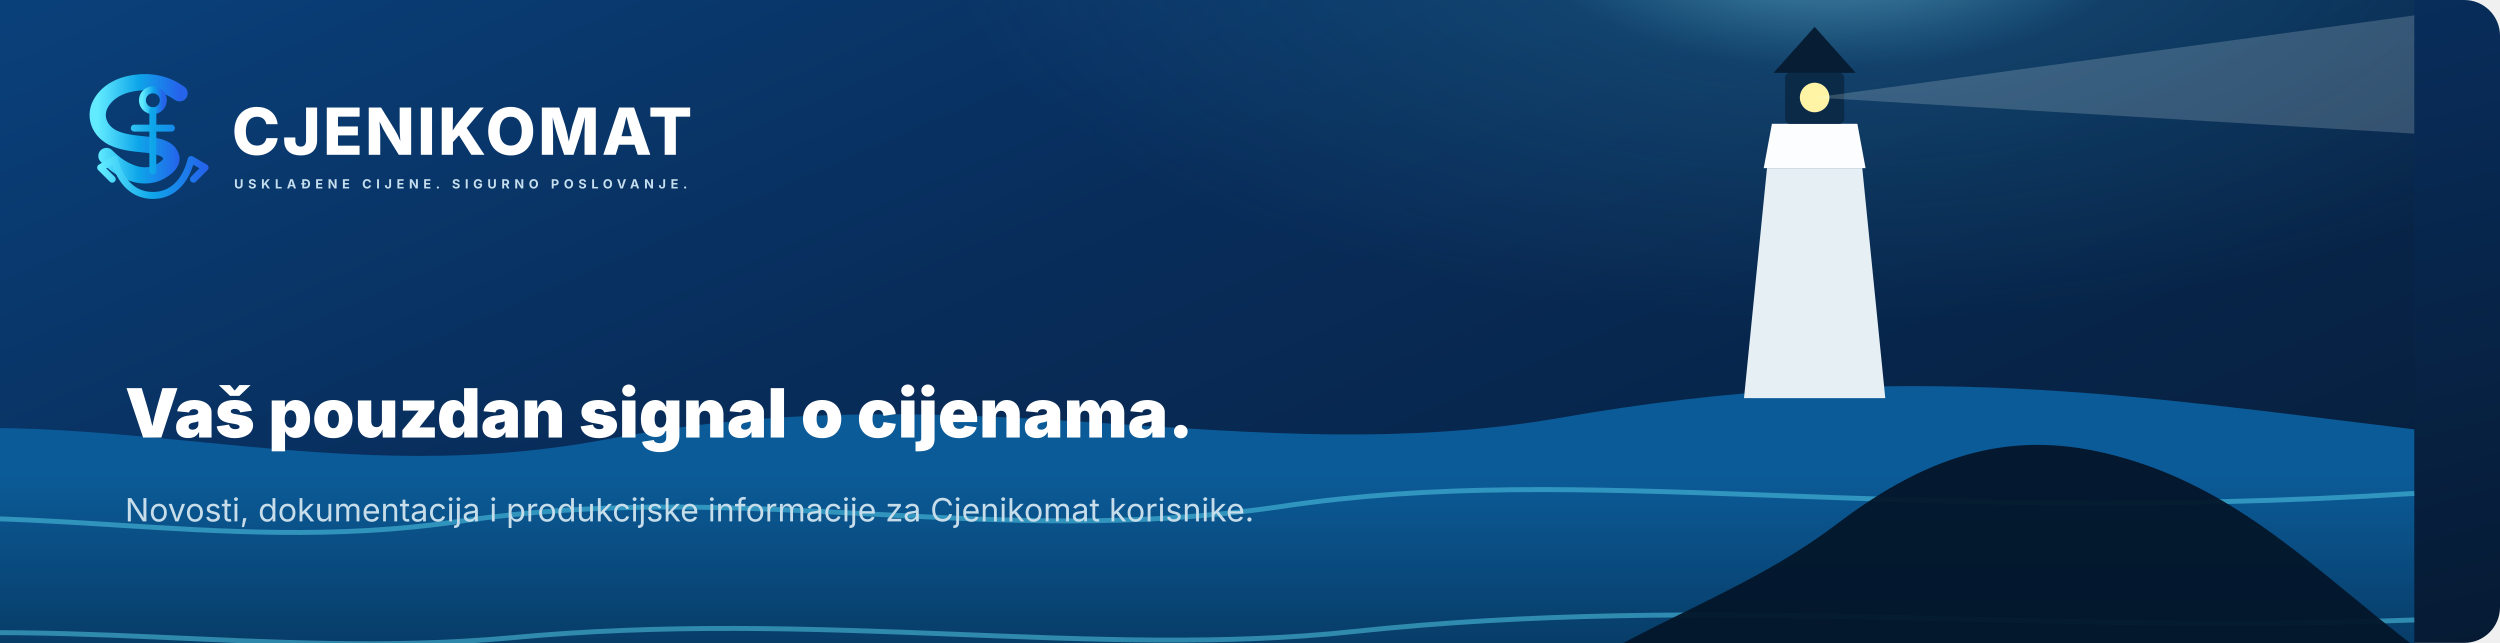
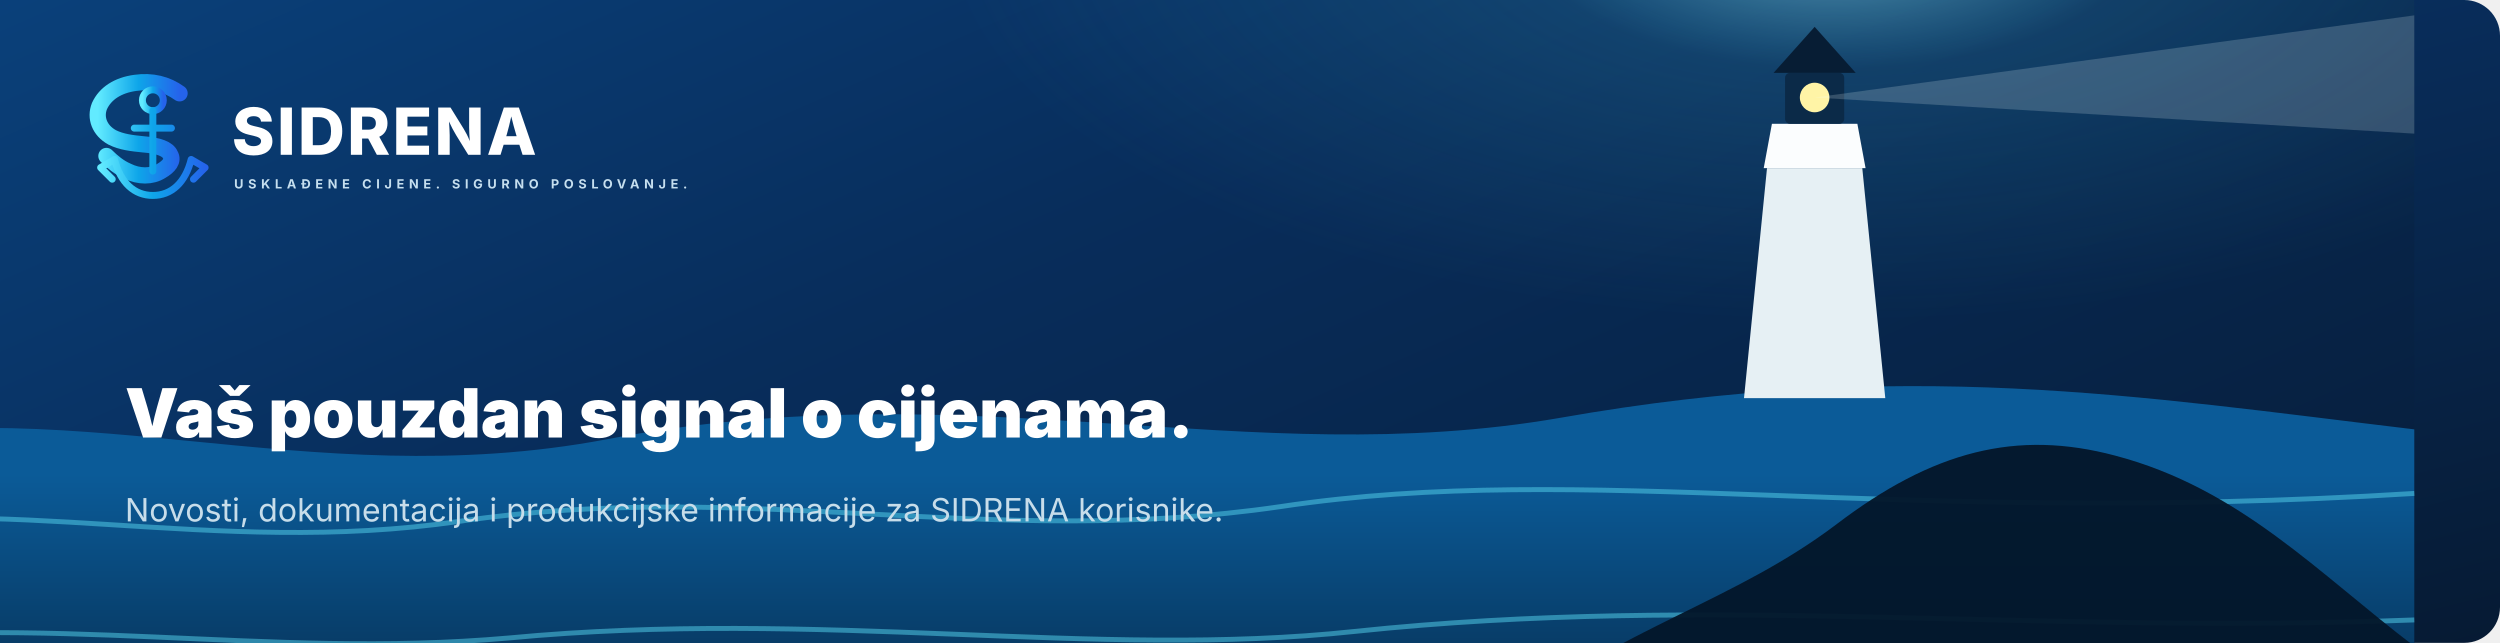
<svg xmlns="http://www.w3.org/2000/svg" viewBox="0 0 1400 360" role="img" aria-labelledby="t">
  <defs>
    <linearGradient id="sky" x1="0" y1="0" x2="1" y2="1">
      <stop stop-color="#0B4C8D" />
      <stop offset=".48" stop-color="#082D5B" />
      <stop offset="1" stop-color="#061A33" />
    </linearGradient>
    <linearGradient id="sea" x1="0" y1=".2" x2="0" y2="1">
      <stop stop-color="#0B5B98" />
      <stop offset="1" stop-color="#041B33" />
    </linearGradient>
    <linearGradient id="cyan" x1="0" y1="0" x2="1" y2="0">
      <stop stop-color="#62EBFF" />
      <stop offset=".5" stop-color="#0EA5E9" />
      <stop offset="1" stop-color="#2563EB" />
    </linearGradient>
    <radialGradient id="glow" cx=".78" cy=".22" r=".34">
      <stop stop-color="#A8F3FF" stop-opacity=".6" />
      <stop offset=".35" stop-color="#4CCBEA" stop-opacity=".14" />
      <stop offset="1" stop-color="#4CCBEA" stop-opacity="0" />
    </radialGradient>
  </defs>
  <rect width="1400" height="360" rx="20" fill="url(#sky)" />
  <g transform="translate(-120 -180) scale(.92)">
    <rect width="1600" height="700" fill="url(#sky)" />
    <rect width="1600" height="700" fill="url(#glow)" />
    <path d="M0 470c168-42 315 28 500-7 220-42 390 20 580-13 210-37 352-13 520 7v243H0z" fill="url(#sea)" />
    <g opacity=".52" fill="none" stroke="#53CFE9" stroke-width="3">
      <path d="M0 520c130-26 260 15 410-7 176-26 323 17 500-9 186-28 370 12 690-8" />
      <path d="M0 588c160-20 292 9 440-4 190-18 357 13 515-4 218-23 410 2 645-7" />
    </g>
    <path d="M1040 635c84-60 147-74 208-120 59-45 110-58 170-42 76 20 124 72 182 116v111H970z" fill="#03162A" opacity=".95" />
    <path d="M1192 438h86l-14-140h-58z" fill="#E6F0F4" />
    <path d="M1204 298h62l-5-27h-52z" fill="#FBFDFE" />
    <rect x="1217" y="240" width="36" height="31" rx="3" fill="#0B2A48" />
    <path d="M1210 240h50l-25-28z" fill="#071D34" />
    <circle cx="1235" cy="255" r="9" fill="#FFF4A6" />
    <path d="M1235 255L1600 205v72z" fill="#F4FFFF" opacity=".18" />
  </g>
  <g transform="translate(44 36) scale(0.65)">
    <g fill="none" stroke="url(#cyan)" stroke-linecap="round" stroke-linejoin="round">
      <path d="M87 25c-11-8-24-11-38-9-15 2-26 9-31 20-4 10 0 21 11 27 8 4 17 5 27 6 13 1 21 4 23 9 3 5-1 10-8 14-8 5-19 5-29 0-7-3-13-8-18-13" stroke-width="14" />
      <circle cx="64" cy="31" r="9" stroke-width="6" />
      <path d="M64 40v52M48 55h32M31 82c5 20 17 31 33 31s28-11 33-31M31 82l-12 7 10 10m68-17 12 7-10 10" stroke-width="6" />
    </g>
-     <text x="132" y="78" fill="#fff" font-family="Inter,Segoe UI,Arial,sans-serif" font-size="56" font-weight="800" letter-spacing="2">CJENIKOMAT</text>
+     <text x="132" y="78" fill="#fff" font-family="Inter,Segoe UI,Arial,sans-serif" font-size="56" font-weight="800" letter-spacing="2">SIDRENA</text>
    <text x="134" y="107" fill="#C6DFEF" font-family="Inter,Segoe UI,Arial,sans-serif" font-size="11" font-weight="700" letter-spacing="4">USKLAĐENE CIJENE. SIGURNO POSLOVANJE.</text>
  </g>
  <text x="70" y="245" fill="#fff" font-family="Inter,Segoe UI,Arial,sans-serif" font-size="38" font-weight="850">Vaš pouzdan signal o cijenama.</text>
-   <text x="70" y="292" fill="#C7DDEA" font-family="Inter,Segoe UI,Arial,sans-serif" font-size="18">Novosti, dokumentacija i produkcijske informacije za Cjenikomat korisnike.</text>
+   <text x="70" y="292" fill="#C7DDEA" font-family="Inter,Segoe UI,Arial,sans-serif" font-size="18">Novosti, dokumentacija i produkcijske informacije za SIDRENA korisnike.</text>
</svg>
